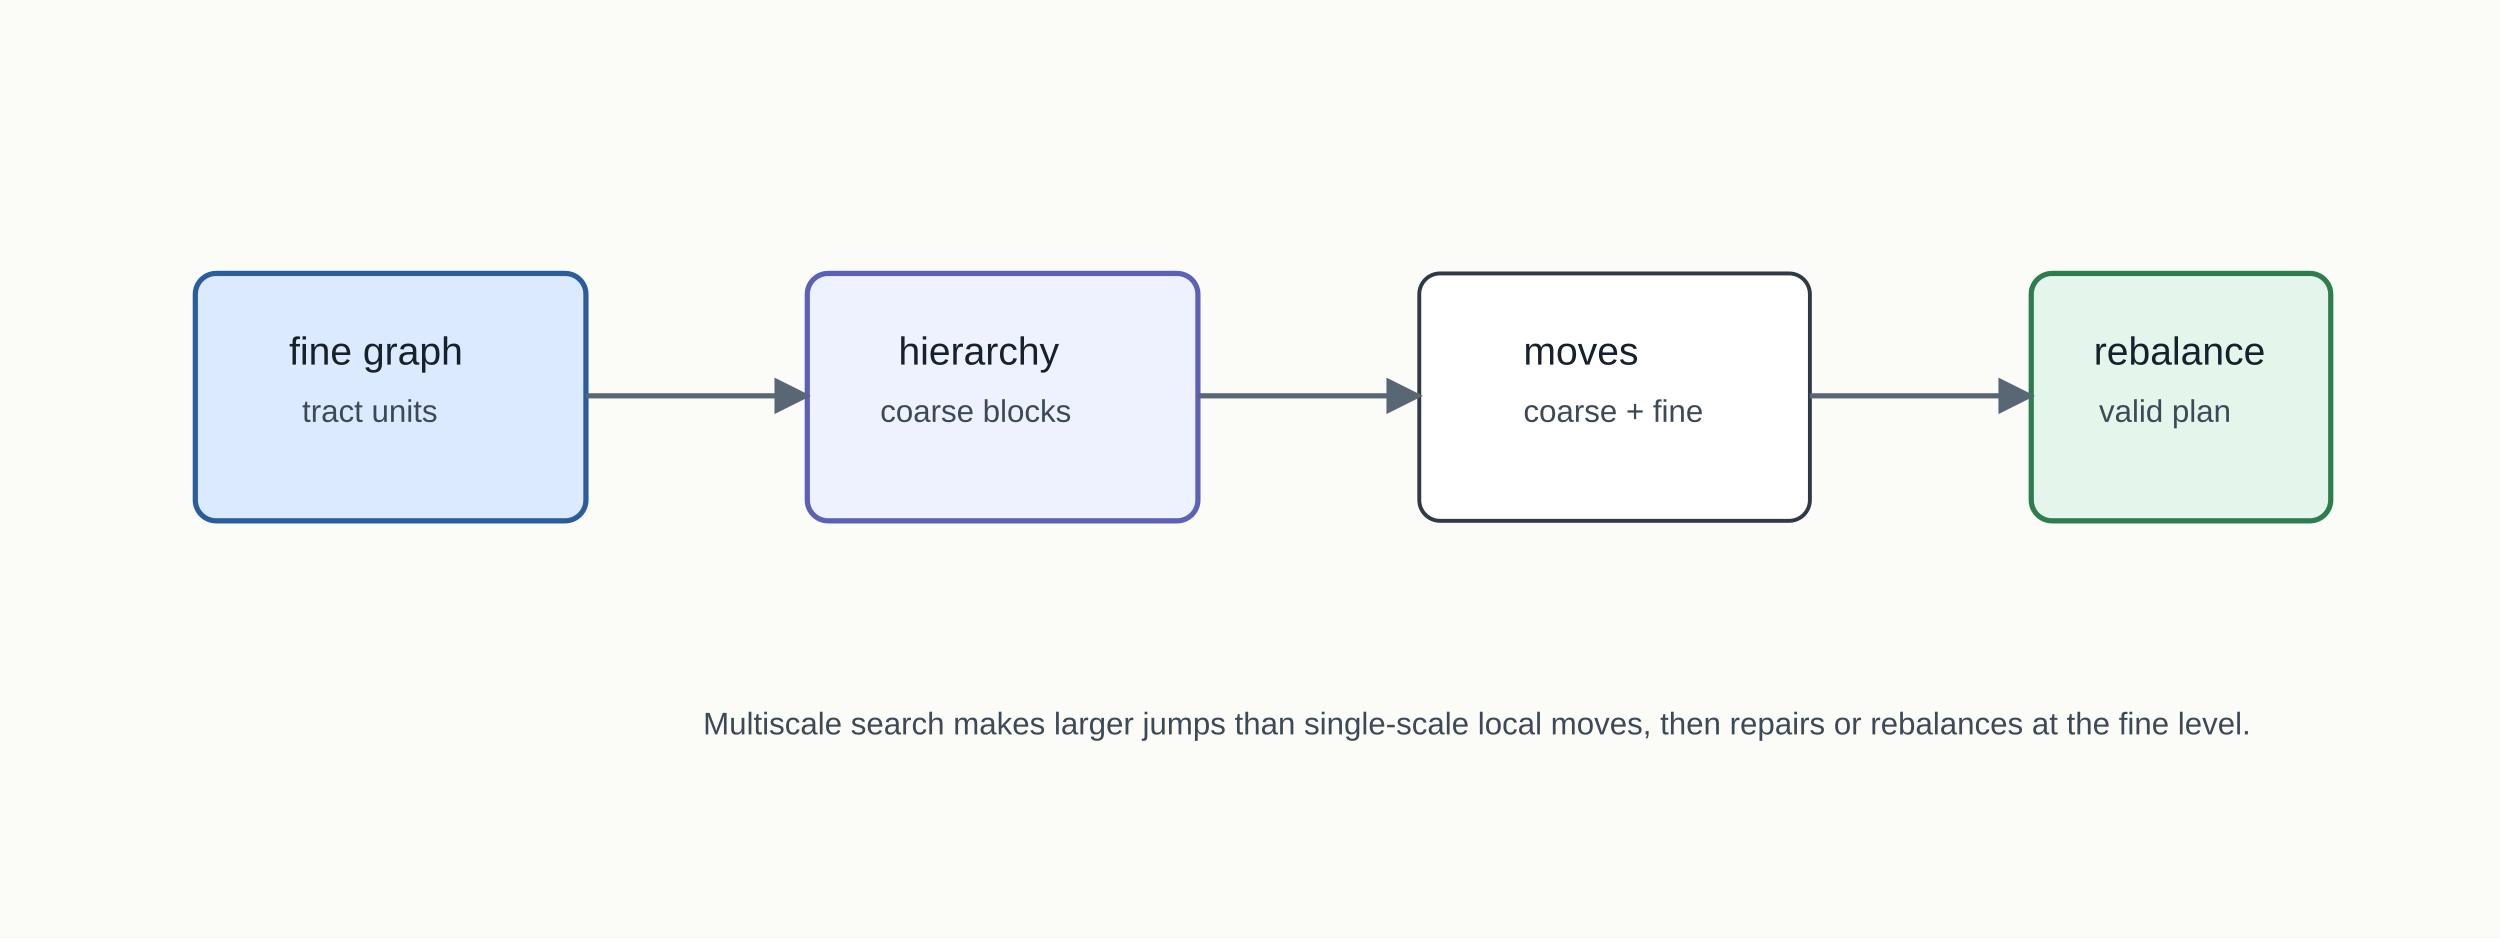
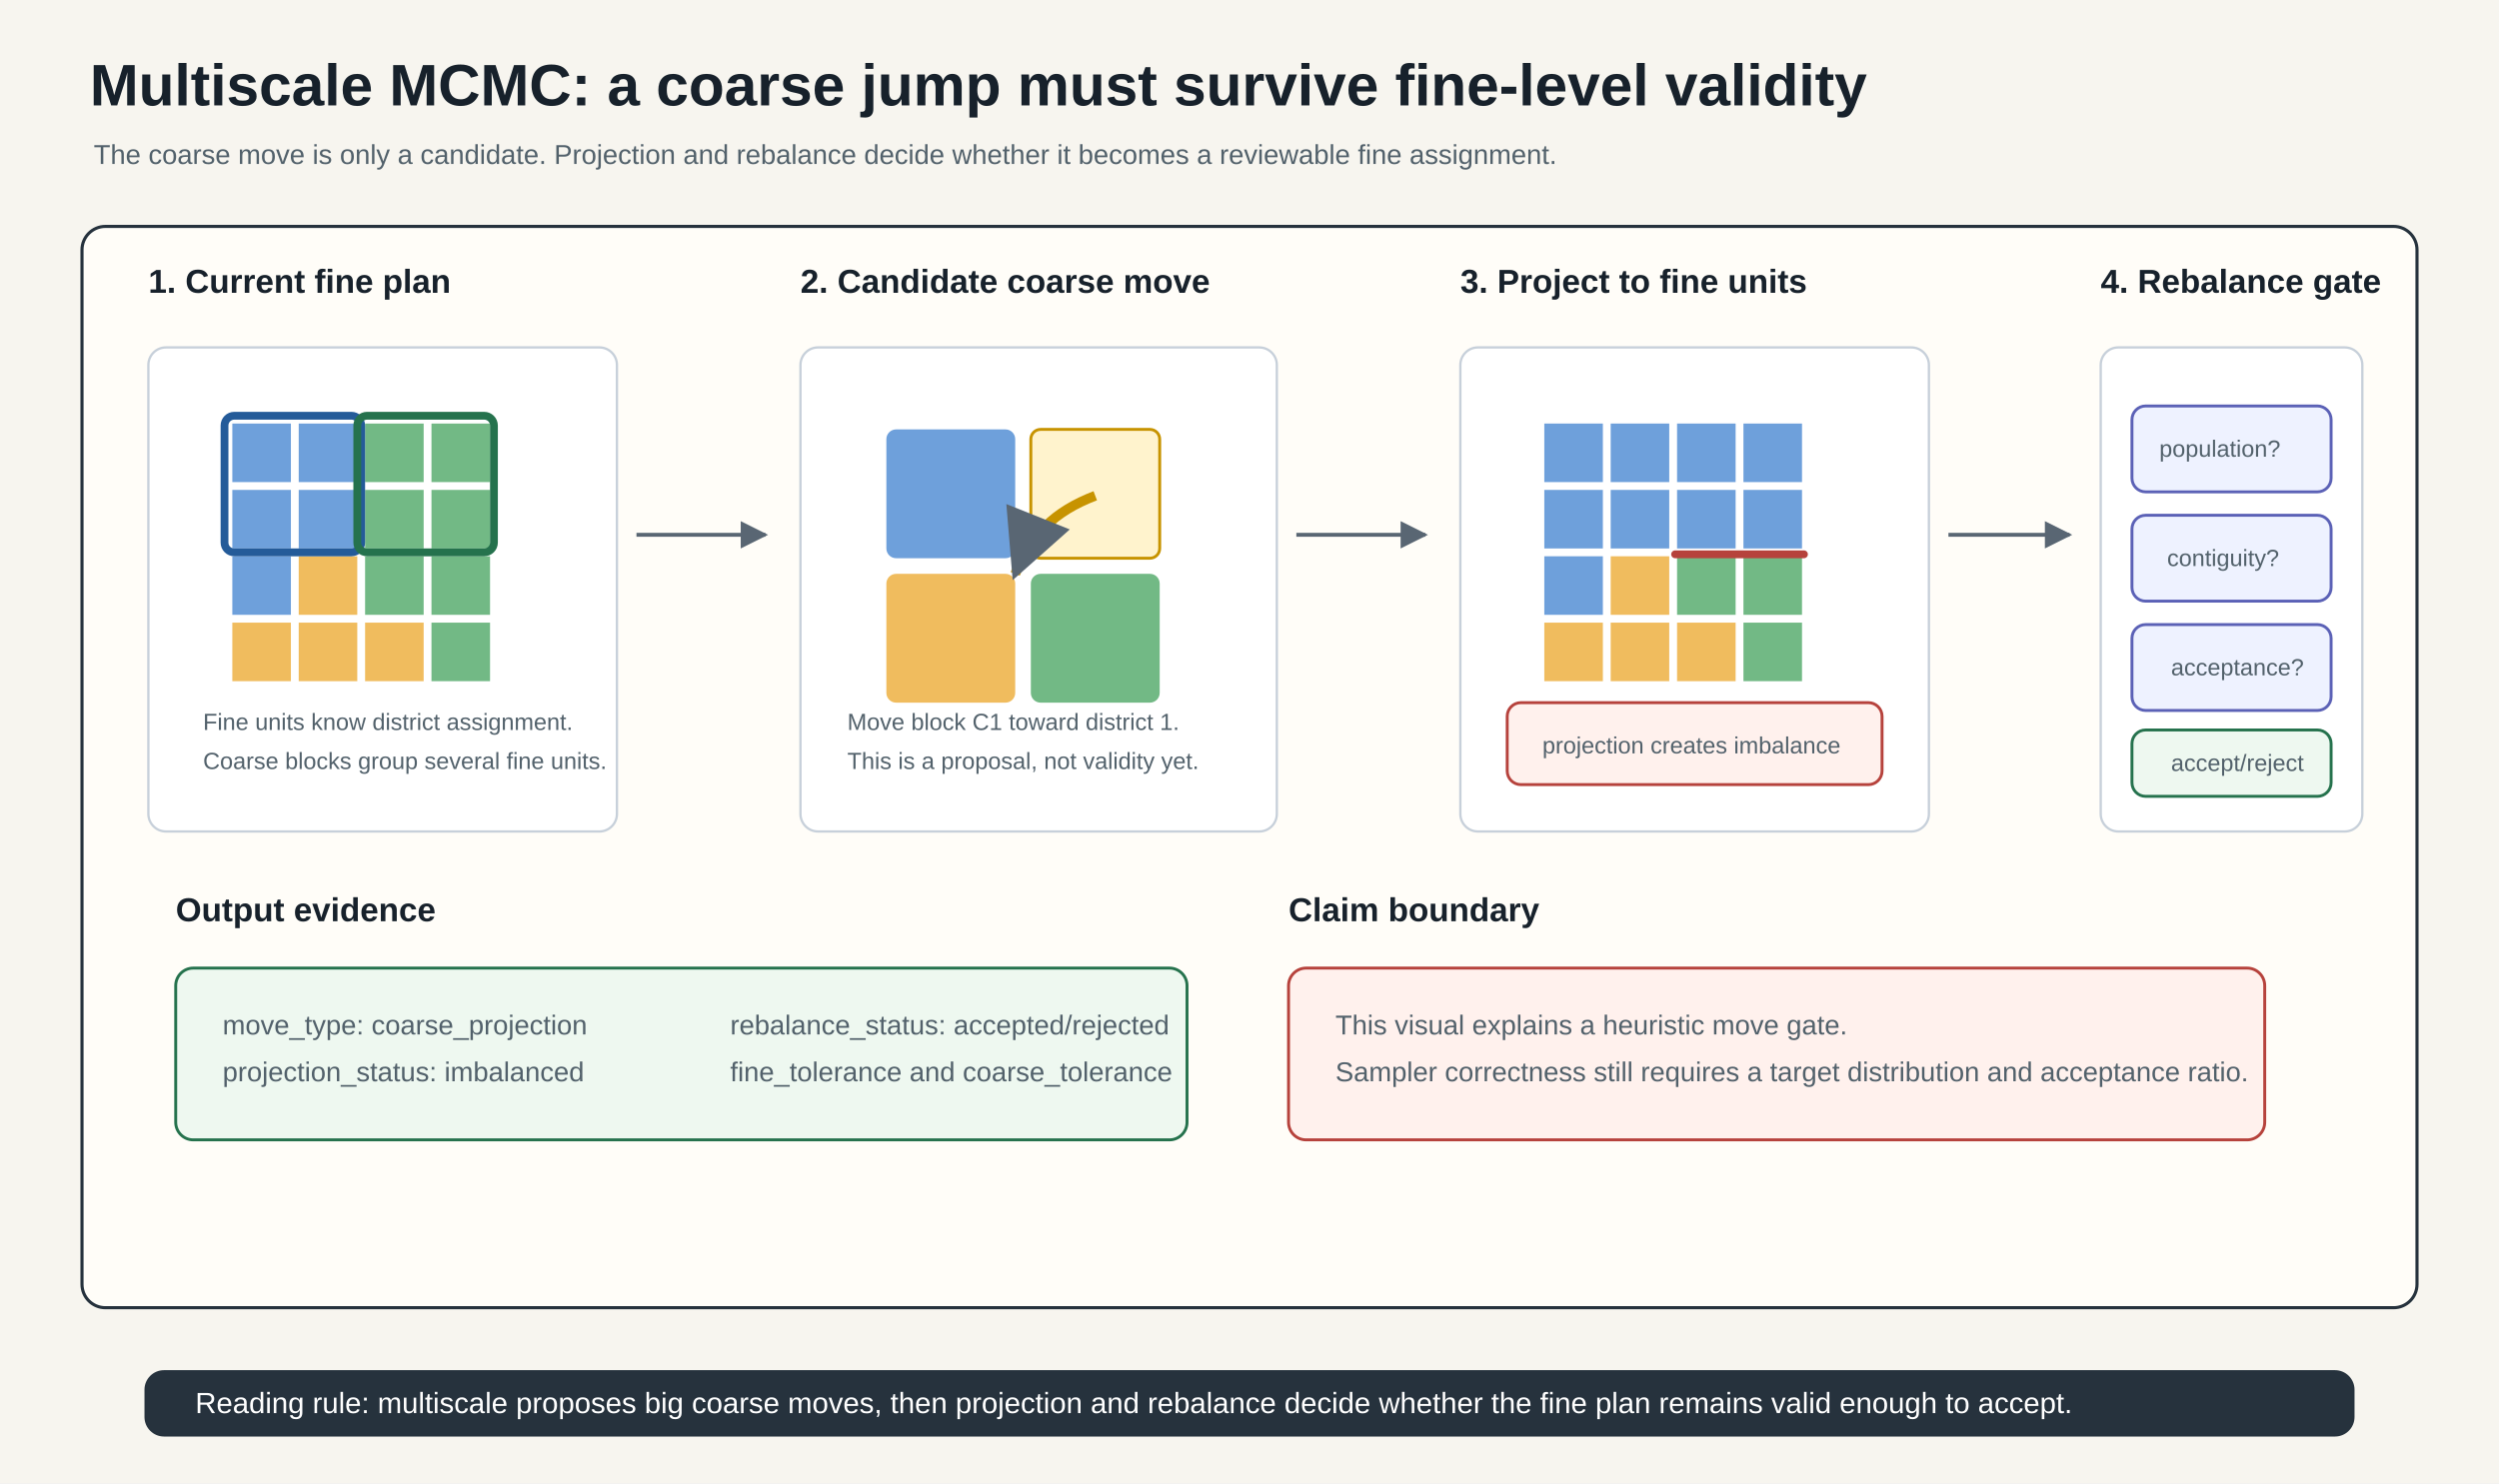
- <svg xmlns="http://www.w3.org/2000/svg" width="960" height="360" viewBox="0 0 960 360" role="img" aria-labelledby="title desc">
-   <style>.bg{fill:#fbfbf8}.box{fill:#fff;stroke:#2f3a45;stroke-width:1.5}.fine{fill:#dbeafe;stroke:#2b5c9b;stroke-width:2}.coarse{fill:#eef2ff;stroke:#5b61b6;stroke-width:2}.reb{fill:#e4f5eb;stroke:#2f7d4c;stroke-width:2}.label{font:15px Arial,sans-serif;fill:#17212b}.small{font:12px Arial,sans-serif;fill:#3d4a56}.arrow{stroke:#596673;stroke-width:2;fill:none;marker-end:url(#arrow)}</style>
+ <svg xmlns="http://www.w3.org/2000/svg" width="1280" height="760" viewBox="0 0 1280 760" role="img" aria-labelledby="title desc">
+   <style>
+     .bg{fill:#f7f5ef}
+     .panel{fill:#fffdf8;stroke:#26323d;stroke-width:1.6}
+     .card{fill:#fff;stroke:#c7d0da;stroke-width:1.2}
+     .title{font:700 30px Arial,sans-serif;fill:#17212b}
+     .label{font:700 17px Arial,sans-serif;fill:#17212b}
+     .small{font:14px Arial,sans-serif;fill:#52616b}
+     .tiny{font:12px Arial,sans-serif;fill:#52616b}
+     .mono{font:12px Consolas,monospace;fill:#17212b}
+     .cell{stroke:#fff;stroke-width:2}
+     .d1{fill:#6ea0db}
+     .d2{fill:#72b985}
+     .d3{fill:#f0bc5e}
+     .coarseA{fill:none;stroke:#245b99;stroke-width:4}
+     .coarseB{fill:none;stroke:#25724d;stroke-width:4}
+     .move{fill:#fff3cd;stroke:#c79300;stroke-width:1.5}
+     .warn{fill:#fff1ed;stroke:#b6423c;stroke-width:1.5}
+     .ok{fill:#eef8f0;stroke:#25724d;stroke-width:1.5}
+     .rule{fill:#eef2ff;stroke:#5b61b6;stroke-width:1.5}
+     .line{stroke:#596673;stroke-width:2;fill:none;marker-end:url(#arrow)}
+     .bad{stroke:#b6423c;stroke-width:4;stroke-linecap:round}
+   </style>
  <defs>
    <marker id="arrow" viewBox="0 0 10 10" refX="9" refY="5" markerWidth="7" markerHeight="7" orient="auto">
      <path d="M0 0 L10 5 L0 10 z" fill="#596673" />
    </marker>
  </defs>
-   <rect class="bg" width="960" height="360" />
-   <rect class="fine" x="75" y="105" width="150" height="95" rx="8" />
-   <text class="label" x="111" y="140">fine graph</text>
-   <text class="small" x="116" y="162">tract units</text>
-   <rect class="coarse" x="310" y="105" width="150" height="95" rx="8" />
-   <text class="label" x="345" y="140">hierarchy</text>
-   <text class="small" x="338" y="162">coarse blocks</text>
-   <rect class="box" x="545" y="105" width="150" height="95" rx="8" />
-   <text class="label" x="585" y="140">moves</text>
-   <text class="small" x="585" y="162">coarse + fine</text>
-   <rect class="reb" x="780" y="105" width="115" height="95" rx="8" />
-   <text class="label" x="804" y="140">rebalance</text>
-   <text class="small" x="806" y="162">valid plan</text>
-   <path class="arrow" d="M225 152 H310" />
-   <path class="arrow" d="M460 152 H545" />
-   <path class="arrow" d="M695 152 H780" />
-   <text class="small" x="270" y="282">Multiscale search makes larger jumps than single-scale local moves, then repairs or rebalances at the fine level.</text>
+   <rect class="bg" width="1280" height="760" />
+   <text class="title" x="46" y="54">Multiscale MCMC: a coarse jump must survive fine-level validity</text>
+   <text class="small" x="48" y="84">The coarse move is only a candidate. Projection and rebalance decide whether it becomes a reviewable fine assignment.</text>
+   <rect class="panel" x="42" y="116" width="1196" height="554" rx="12" />
+   <g transform="translate(76 150)">
+     <text class="label" x="0" y="0">1. Current fine plan</text>
+     <rect class="card" x="0" y="28" width="240" height="248" rx="9" />
+     <g transform="translate(42 66)">
+       <rect class="cell d1" x="0" y="0" width="32" height="32" />
+       <rect class="cell d1" x="34" y="0" width="32" height="32" />
+       <rect class="cell d2" x="68" y="0" width="32" height="32" />
+       <rect class="cell d2" x="102" y="0" width="32" height="32" />
+       <rect class="cell d1" x="0" y="34" width="32" height="32" />
+       <rect class="cell d1" x="34" y="34" width="32" height="32" />
+       <rect class="cell d2" x="68" y="34" width="32" height="32" />
+       <rect class="cell d2" x="102" y="34" width="32" height="32" />
+       <rect class="cell d1" x="0" y="68" width="32" height="32" />
+       <rect class="cell d3" x="34" y="68" width="32" height="32" />
+       <rect class="cell d2" x="68" y="68" width="32" height="32" />
+       <rect class="cell d2" x="102" y="68" width="32" height="32" />
+       <rect class="cell d3" x="0" y="102" width="32" height="32" />
+       <rect class="cell d3" x="34" y="102" width="32" height="32" />
+       <rect class="cell d3" x="68" y="102" width="32" height="32" />
+       <rect class="cell d2" x="102" y="102" width="32" height="32" />
+       <rect class="coarseA" x="-3" y="-3" width="70" height="70" rx="5" />
+       <rect class="coarseB" x="65" y="-3" width="70" height="70" rx="5" />
+     </g>
+     <text class="tiny" x="28" y="224">Fine units know district assignment.</text>
+     <text class="tiny" x="28" y="244">Coarse blocks group several fine units.</text>
+   </g>
+   <path class="line" d="M326 274 H392" />
+   <g transform="translate(410 150)">
+     <text class="label" x="0" y="0">2. Candidate coarse move</text>
+     <rect class="card" x="0" y="28" width="244" height="248" rx="9" />
+     <g transform="translate(44 70)">
+       <rect class="d1" x="0" y="0" width="66" height="66" rx="5" />
+       <rect class="move" x="74" y="0" width="66" height="66" rx="5" />
+       <rect class="d3" x="0" y="74" width="66" height="66" rx="5" />
+       <rect class="d2" x="74" y="74" width="66" height="66" rx="5" />
+       <path d="M107 34 C86 42 74 54 66 74" fill="none" stroke="#c79300" stroke-width="5" marker-end="url(#arrow)" />
+     </g>
+     <text class="tiny" x="24" y="224">Move block C1 toward district 1.</text>
+     <text class="tiny" x="24" y="244">This is a proposal, not validity yet.</text>
+   </g>
+   <path class="line" d="M664 274 H730" />
+   <g transform="translate(748 150)">
+     <text class="label" x="0" y="0">3. Project to fine units</text>
+     <rect class="card" x="0" y="28" width="240" height="248" rx="9" />
+     <g transform="translate(42 66)">
+       <rect class="cell d1" x="0" y="0" width="32" height="32" />
+       <rect class="cell d1" x="34" y="0" width="32" height="32" />
+       <rect class="cell d1" x="68" y="0" width="32" height="32" />
+       <rect class="cell d1" x="102" y="0" width="32" height="32" />
+       <rect class="cell d1" x="0" y="34" width="32" height="32" />
+       <rect class="cell d1" x="34" y="34" width="32" height="32" />
+       <rect class="cell d1" x="68" y="34" width="32" height="32" />
+       <rect class="cell d1" x="102" y="34" width="32" height="32" />
+       <rect class="cell d1" x="0" y="68" width="32" height="32" />
+       <rect class="cell d3" x="34" y="68" width="32" height="32" />
+       <rect class="cell d2" x="68" y="68" width="32" height="32" />
+       <rect class="cell d2" x="102" y="68" width="32" height="32" />
+       <rect class="cell d3" x="0" y="102" width="32" height="32" />
+       <rect class="cell d3" x="34" y="102" width="32" height="32" />
+       <rect class="cell d3" x="68" y="102" width="32" height="32" />
+       <rect class="cell d2" x="102" y="102" width="32" height="32" />
+       <line class="bad" x1="68" y1="68" x2="134" y2="68" />
+     </g>
+     <rect class="warn" x="24" y="210" width="192" height="42" rx="7" />
+     <text class="tiny" x="42" y="236">projection creates imbalance</text>
+   </g>
+   <path class="line" d="M998 274 H1060" />
+   <g transform="translate(1076 150)">
+     <text class="label" x="0" y="0">4. Rebalance gate</text>
+     <rect class="card" x="0" y="28" width="134" height="248" rx="9" />
+     <rect class="rule" x="16" y="58" width="102" height="44" rx="7" />
+     <text class="tiny" x="30" y="84">population?</text>
+     <rect class="rule" x="16" y="114" width="102" height="44" rx="7" />
+     <text class="tiny" x="34" y="140">contiguity?</text>
+     <rect class="rule" x="16" y="170" width="102" height="44" rx="7" />
+     <text class="tiny" x="36" y="196">acceptance?</text>
+     <rect class="ok" x="16" y="224" width="102" height="34" rx="7" />
+     <text class="tiny" x="36" y="245">accept/reject</text>
+   </g>
+   <g transform="translate(90 472)">
+     <text class="label" x="0" y="0">Output evidence</text>
+     <rect class="ok" x="0" y="24" width="518" height="88" rx="9" />
+     <text class="small" x="24" y="58">move_type: coarse_projection</text>
+     <text class="small" x="24" y="82">projection_status: imbalanced</text>
+     <text class="small" x="284" y="58">rebalance_status: accepted/rejected</text>
+     <text class="small" x="284" y="82">fine_tolerance and coarse_tolerance</text>
+   </g>
+   <g transform="translate(660 472)">
+     <text class="label" x="0" y="0">Claim boundary</text>
+     <rect class="warn" x="0" y="24" width="500" height="88" rx="9" />
+     <text class="small" x="24" y="58">This visual explains a heuristic move gate.</text>
+     <text class="small" x="24" y="82">Sampler correctness still requires a target distribution and acceptance ratio.</text>
+   </g>
+   <rect x="74" y="702" width="1132" height="34" rx="10" fill="#26323d" />
+   <text x="100" y="724" font-family="Arial, sans-serif" font-size="15" fill="#fff">Reading rule: multiscale proposes big coarse moves, then projection and rebalance decide whether the fine plan remains valid enough to accept.</text>
</svg>
